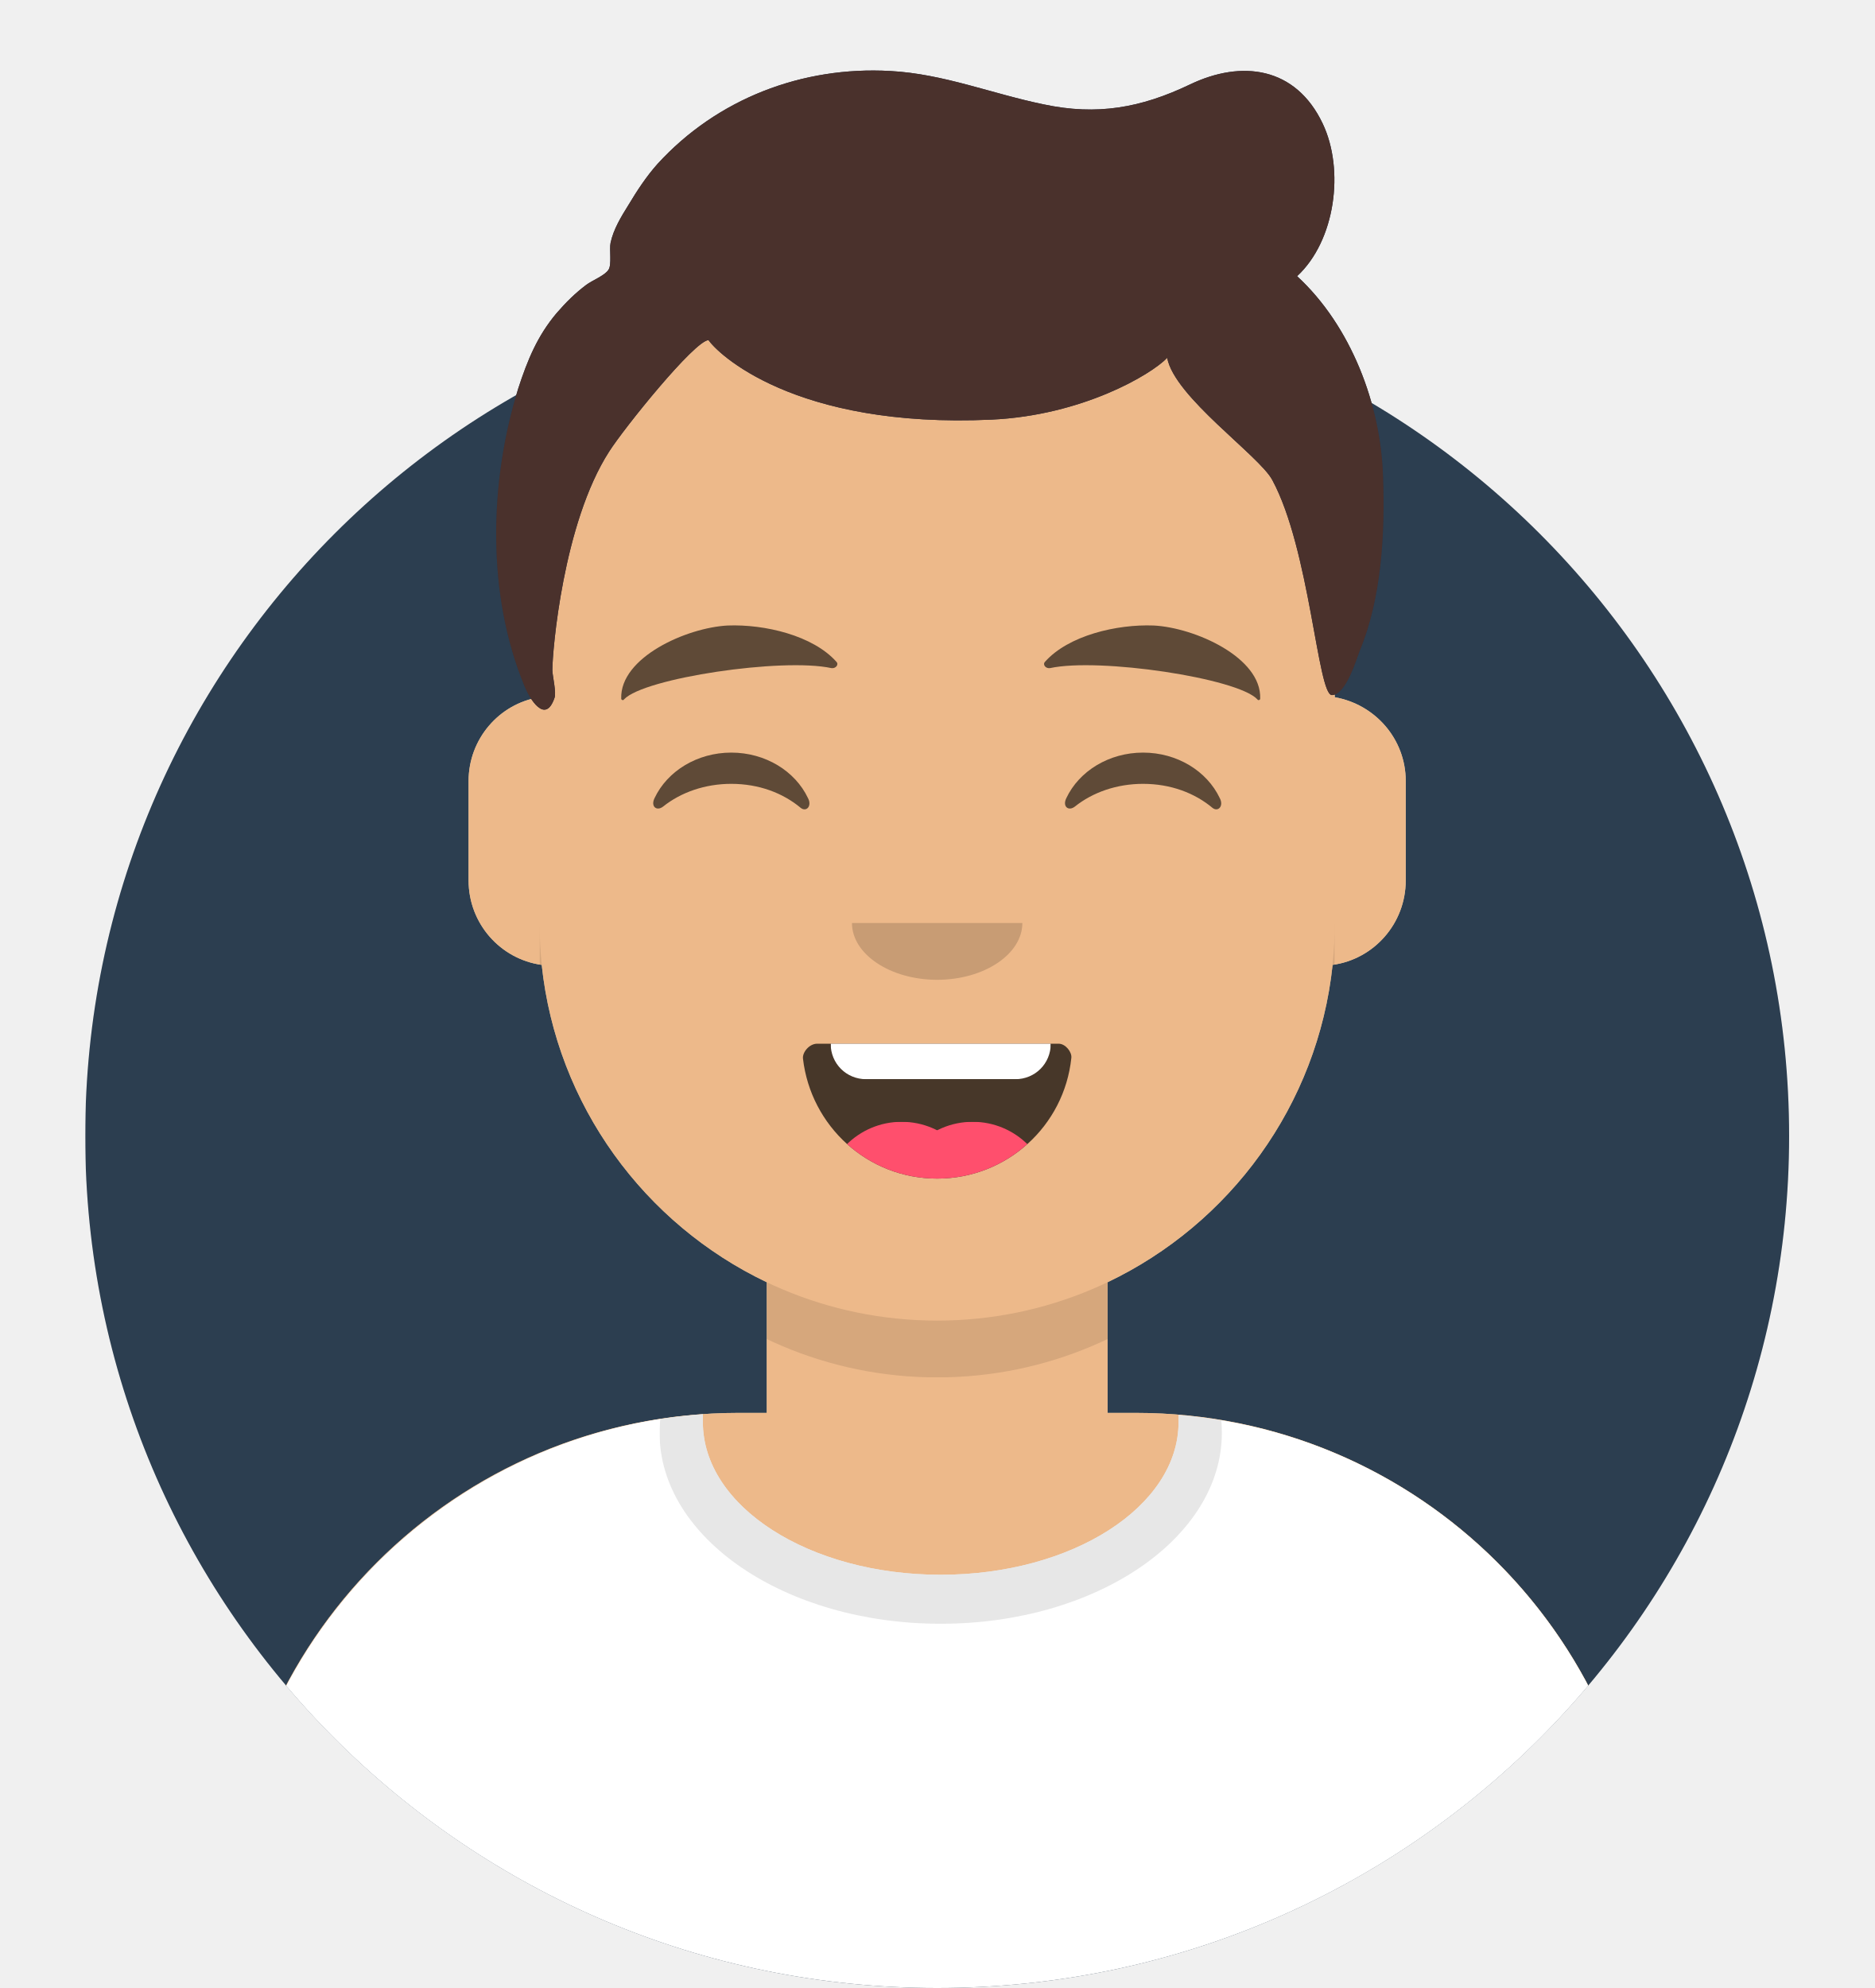
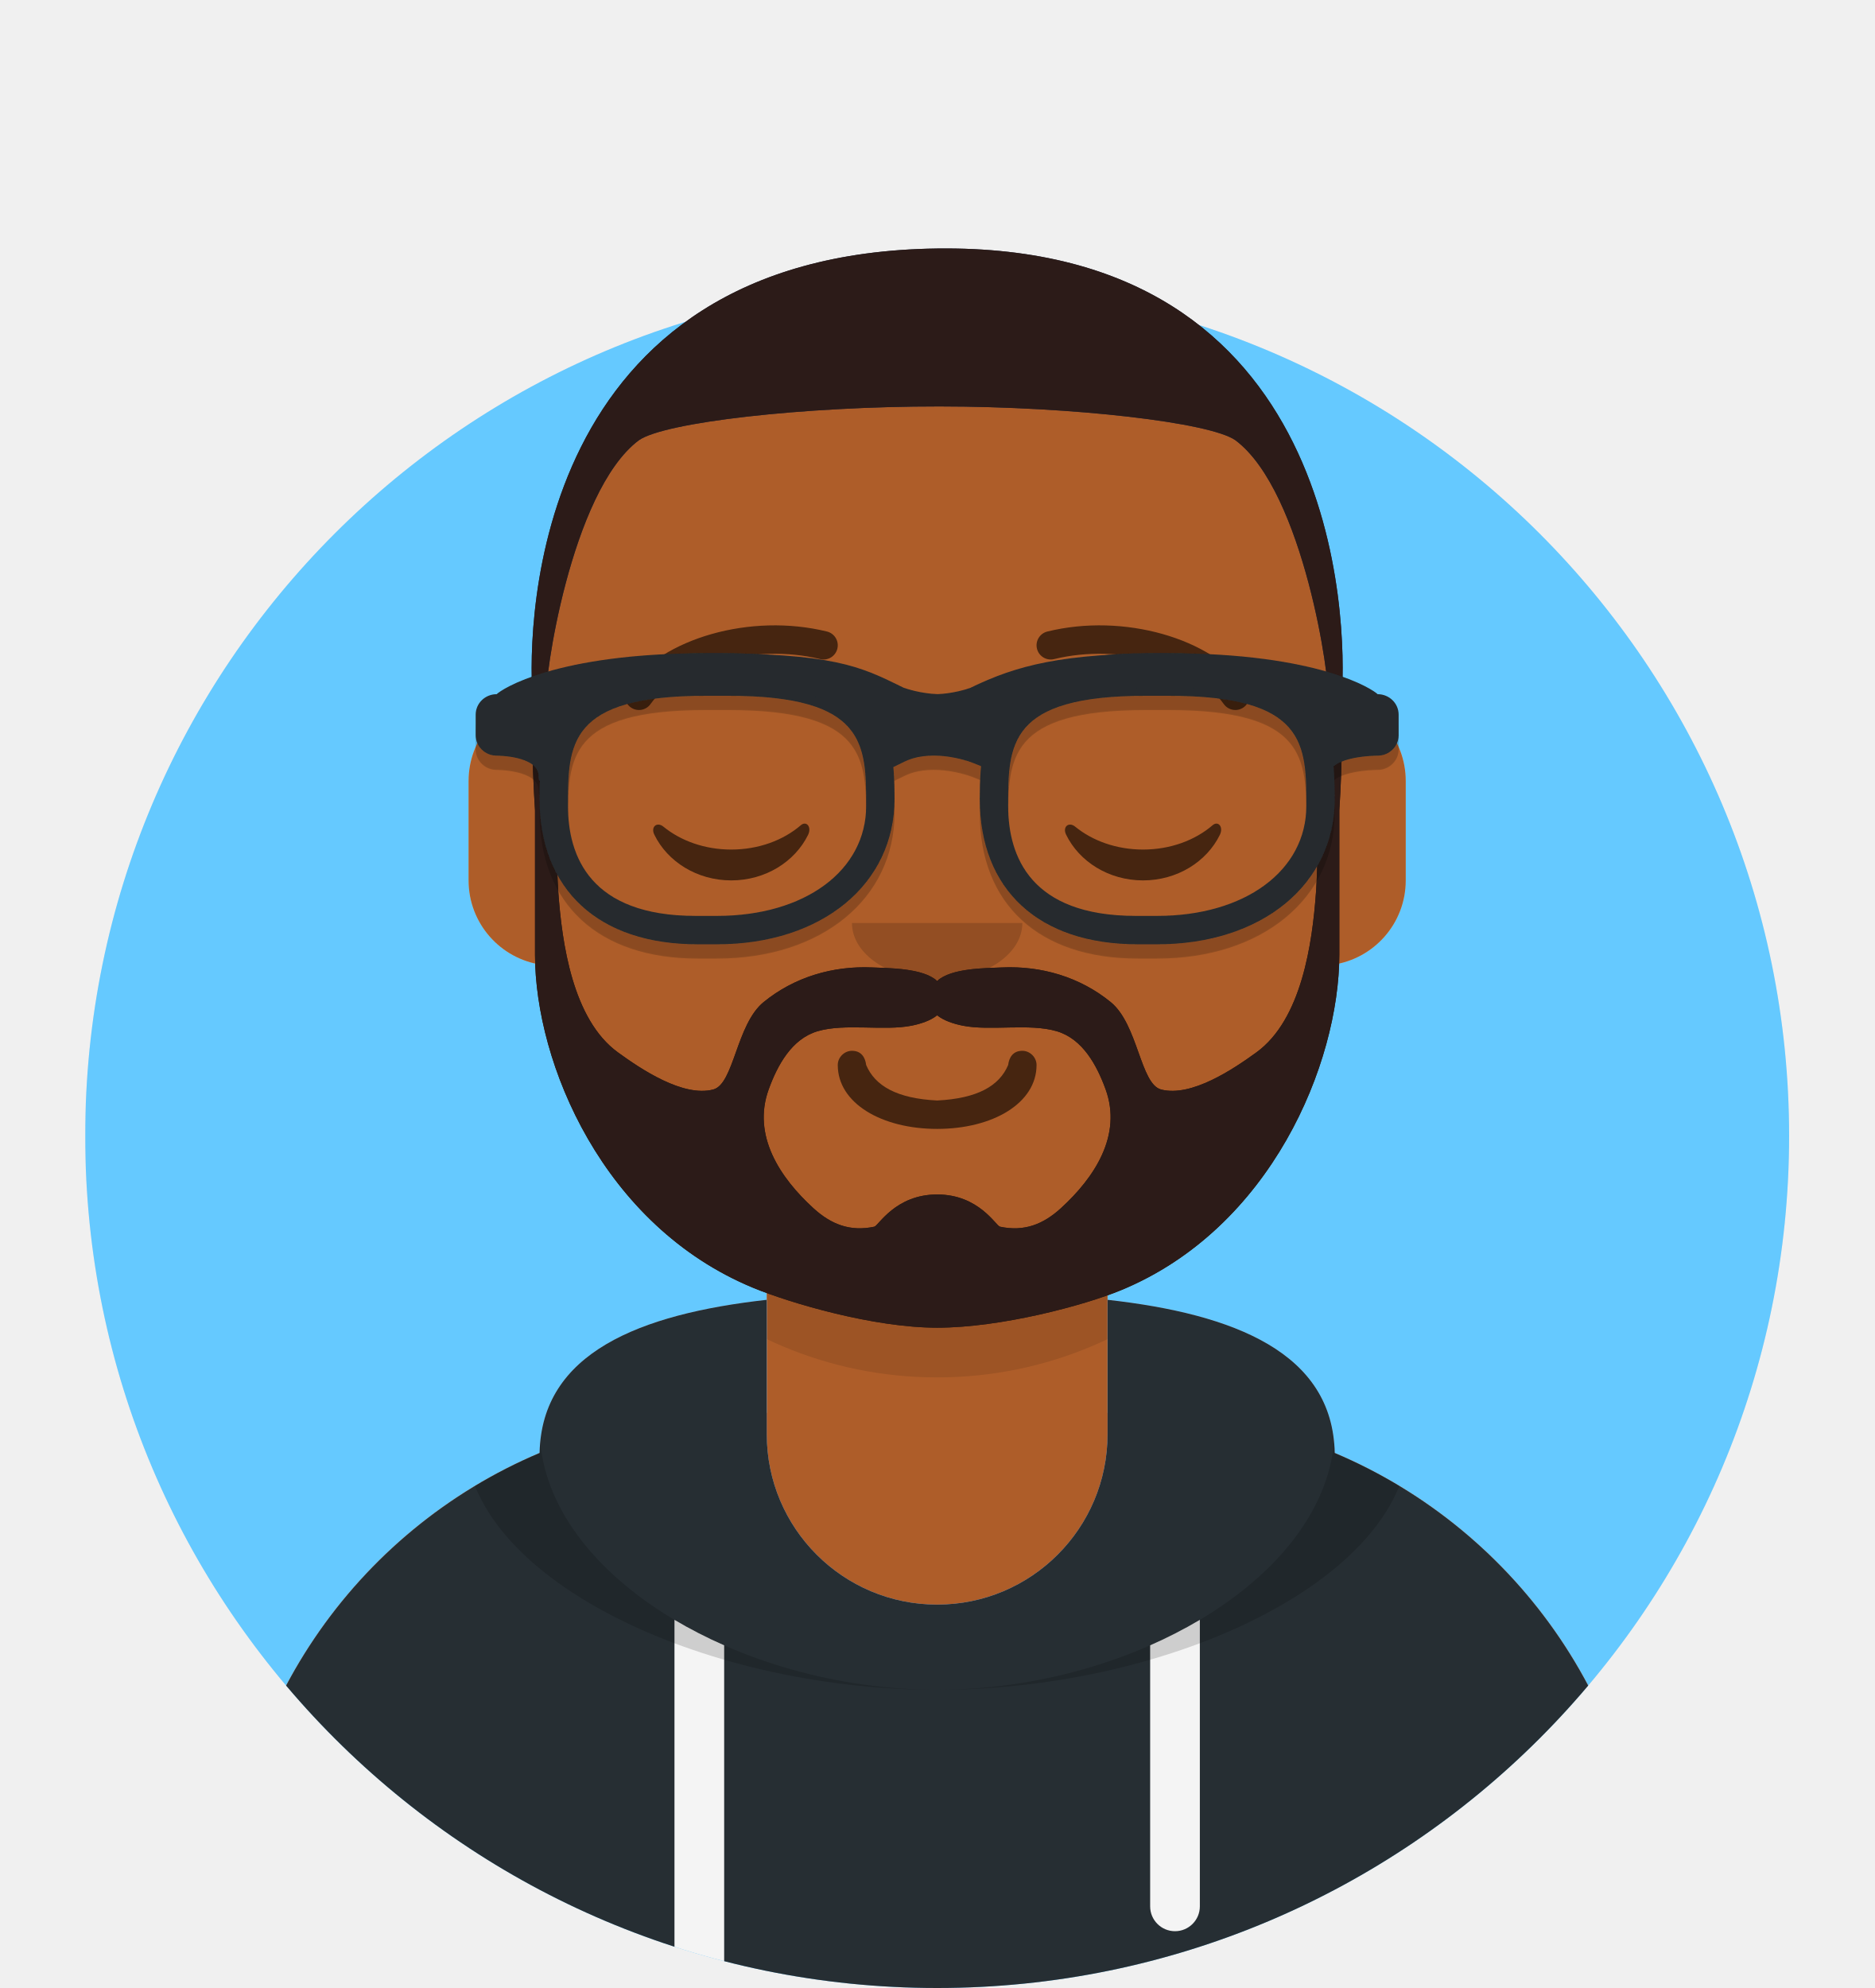
- <svg xmlns="http://www.w3.org/2000/svg" version="1.1" id="Layer_1" x="0px" y="0px" viewBox="0 0 264 280" style="enable-background:new 0 0 264 280;" xml:space="preserve">
-   <style type="text/css">
- 	.st0{fill-rule:evenodd;clip-rule:evenodd;fill:#E6E6E6;}
- 	.st1{filter:url(#Adobe_OpacityMaskFilter);}
- 	.st2{fill-rule:evenodd;clip-rule:evenodd;fill:#FFFFFF;}
- 	.st3{mask:url(#mask-2_1_);}
- 	.st4{fill-rule:evenodd;clip-rule:evenodd;fill:#2C3E50;}
- 	.st5{filter:url(#Adobe_OpacityMaskFilter_1_);}
- 	.st6{mask:url(#mask-4_1_);}
- 	.st7{fill-rule:evenodd;clip-rule:evenodd;fill:#D0C6AC;}
- 	.st8{filter:url(#Adobe_OpacityMaskFilter_2_);}
- 	.st9{mask:url(#mask-6_1_);}
- 	.st10{fill-rule:evenodd;clip-rule:evenodd;fill:#EDB98A;}
- 	.st11{filter:url(#Adobe_OpacityMaskFilter_3_);}
- 	.st12{mask:url(#mask-6_2_);fill-rule:evenodd;clip-rule:evenodd;fill-opacity:0.1;}
- 	.st13{filter:url(#Adobe_OpacityMaskFilter_4_);}
- 	.st14{mask:url(#react-mask-952_1_);}
- 	.st15{filter:url(#Adobe_OpacityMaskFilter_5_);}
- 	.st16{opacity:0.6;mask:url(#react-mask-952_2_);}
- 	.st17{fill-rule:evenodd;clip-rule:evenodd;fill-opacity:0.16;}
- 	.st18{fill-rule:evenodd;clip-rule:evenodd;fill-opacity:0.7;}
- 	.st19{filter:url(#Adobe_OpacityMaskFilter_6_);}
- 	.st20{mask:url(#react-mask-934_1_);fill-rule:evenodd;clip-rule:evenodd;fill:#FFFFFF;}
- 	.st21{filter:url(#Adobe_OpacityMaskFilter_7_);}
- 	.st22{mask:url(#react-mask-934_2_);}
- 	.st23{fill-rule:evenodd;clip-rule:evenodd;fill:#FF4F6D;}
- 	.st24{fill-rule:evenodd;clip-rule:evenodd;fill-opacity:0.6;}
- 	.st25{filter:url(#Adobe_OpacityMaskFilter_8_);}
- 	.st26{mask:url(#react-mask-925_1_);}
- 	.st27{fill-rule:evenodd;clip-rule:evenodd;fill:#28354B;}
- 	.st28{filter:url(#Adobe_OpacityMaskFilter_9_);}
- 	.st29{mask:url(#react-mask-924_1_);}
- 	.st30{fill-rule:evenodd;clip-rule:evenodd;fill:#4A312C;}
- </style>
-   <g>
-     <g transform="translate(-825, -1100)">
+ <svg xmlns="http://www.w3.org/2000/svg" xmlns:xlink="http://www.w3.org/1999/xlink" width="264px" height="280px" viewBox="0 0 264 280" version="1.1">
+   <defs>
+     <circle id="react-path-1" cx="120" cy="120" r="120" />
+     <path d="M12,160 C12,226.274 65.726,280 132,280 C198.274,280 252,226.274 252,160 L264,160 L264,-1.42108547e-14 L-3.19744231e-14,-1.42108547e-14 L-3.19744231e-14,160 L12,160 Z" id="react-path-2" />
+     <path d="M124,144.611 L124,163 L128,163 L128,163 C167.765,163 200,195.235 200,235 L200,244 L0,244 L0,235 C-4.86974701e-15,195.235 32.235,163 72,163 L72,163 L76,163 L76,144.611 C58.763,136.422 46.372,119.687 44.305,99.881 C38.48,99.058 34,94.052 34,88 L34,74 C34,68.054 38.325,63.118 44,62.166 L44,56 L44,56 C44,25.072 69.072,5.68137151e-15 100,0 L100,0 L100,0 C130.928,-5.68137151e-15 156,25.072 156,56 L156,62.166 C161.675,63.118 166,68.054 166,74 L166,88 C166,94.052 161.52,99.058 155.695,99.881 C153.628,119.687 141.237,136.422 124,144.611 Z" id="react-path-3" />
+   </defs>
+   <g id="Avataaar" stroke="none" stroke-width="1" fill="none" fill-rule="evenodd">
+     <g transform="translate(-825, -1100)" id="Avataaar/Circle">
      <g transform="translate(825, 1100)">
-         <g id="Circle" transform="translate(12, 40)">
-           <g id="Circle-Background">
-             <circle class="st0" cx="120" cy="120" r="120" />
-           </g>
-           <defs>
-             <filter id="Adobe_OpacityMaskFilter" filterUnits="userSpaceOnUse" x="0" y="0" width="240" height="240">
-               <feColorMatrix type="matrix" values="1 0 0 0 0  0 1 0 0 0  0 0 1 0 0  0 0 0 1 0" />
-             </filter>
-           </defs>
-           <mask maskUnits="userSpaceOnUse" x="0" y="0" width="240" height="240" id="mask-2_1_">
-             <g class="st1">
-               <circle id="path-1_1_" class="st2" cx="120" cy="120" r="120" />
-             </g>
+         <g id="Circle" stroke-width="1" fill-rule="evenodd" transform="translate(12, 40)">
+           <mask id="react-mask-4" fill="white">
+             <use xlink:href="#react-path-1" />
          </mask>
-           <g class="st3">
-             <rect class="st4" width="240" height="240" />
+           <use id="Circle-Background" fill="#E6E6E6" xlink:href="#react-path-1" />
+           <g id="Color/Palette/Blue-01" mask="url(#react-mask-4)" fill="#65C9FF">
+             <rect id="🖍Color" x="0" y="0" width="240" height="240" />
          </g>
        </g>
-         <g id="Mask">
- 			</g>
-         <defs>
-           <filter id="Adobe_OpacityMaskFilter_1_" filterUnits="userSpaceOnUse" x="-1" y="0" width="265" height="280">
-             <feColorMatrix type="matrix" values="1 0 0 0 0  0 1 0 0 0  0 0 1 0 0  0 0 0 1 0" />
-           </filter>
-         </defs>
-         <mask maskUnits="userSpaceOnUse" x="-1" y="0" width="265" height="280" id="mask-4_1_">
-           <g class="st5">
-             <path id="path-3_1_" class="st2" d="M12,160c0,66.3,53.7,120,120,120s120-53.7,120-120h12V0H0v160H12z" />
-           </g>
+         <mask id="react-mask-5" fill="white">
+           <use xlink:href="#react-path-2" />
        </mask>
-         <g id="Avataaar" class="st6">
+         <g id="Mask" />
+         <g id="Avataaar" stroke-width="1" fill-rule="evenodd" mask="url(#react-mask-5)">
          <g id="Body" transform="translate(32, 36)">
-             <g>
-               <path class="st7" d="M124,144.6V163h4l0,0c39.8,0,72,32.2,72,72v9H0v-9c0-39.8,32.2-72,72-72l0,0h4v-18.4        c-17.2-8.2-29.6-24.9-31.7-44.7C38.5,99.1,34,94.1,34,88V74c0-5.9,4.3-10.9,10-11.8V56l0,0c0-30.9,25.1-56,56-56l0,0l0,0        c30.9,0,56,25.1,56,56v6.2c5.7,1,10,5.9,10,11.8v14c0,6.1-4.5,11.1-10.3,11.9C153.6,119.7,141.2,136.4,124,144.6z" />
-             </g>
-             <defs>
-               <filter id="Adobe_OpacityMaskFilter_2_" filterUnits="userSpaceOnUse" x="-32" y="0" width="264" height="244">
-                 <feColorMatrix type="matrix" values="1 0 0 0 0  0 1 0 0 0  0 0 1 0 0  0 0 0 1 0" />
-               </filter>
-             </defs>
-             <mask maskUnits="userSpaceOnUse" x="-32" y="0" width="264" height="244" id="mask-6_1_">
-               <g class="st8">
-                 <path id="path-5_1_" class="st2" d="M124,144.6V163h4l0,0c39.8,0,72,32.2,72,72v9H0v-9c0-39.8,32.2-72,72-72l0,0h4v-18.4         c-17.2-8.2-29.6-24.9-31.7-44.7C38.5,99.1,34,94.1,34,88V74c0-5.9,4.3-10.9,10-11.8V56l0,0c0-30.9,25.1-56,56-56l0,0l0,0         c30.9,0,56,25.1,56,56v6.2c5.7,1,10,5.9,10,11.8v14c0,6.1-4.5,11.1-10.3,11.9C153.6,119.7,141.2,136.4,124,144.6z" />
-               </g>
+             <mask id="react-mask-6" fill="white">
+               <use xlink:href="#react-path-3" />
            </mask>
-             <g class="st9">
-               <g id="Color" transform="translate(-32, 0)">
-                 <rect class="st10" width="264" height="244" />
+             <use fill="#D0C6AC" xlink:href="#react-path-3" />
+             <g id="Skin/👶🏽-03-Brown" mask="url(#react-mask-6)" fill="#AE5D29">
+               <g transform="translate(0, 0)" id="Color">
+                 <rect x="0" y="0" width="264" height="280" />
              </g>
            </g>
+             <path d="M156,79 L156,102 C156,132.928 130.928,158 100,158 C69.072,158 44,132.928 44,102 L44,79 L44,94 C44,124.928 69.072,150 100,150 C130.928,150 156,124.928 156,94 L156,79 Z" id="Neck-Shadow" fill-opacity="0.1" fill="#000000" mask="url(#react-mask-6)" />
+           </g>
+           <g id="Clothing/Hoodie" transform="translate(0, 170)">
            <defs>
-               <filter id="Adobe_OpacityMaskFilter_3_" filterUnits="userSpaceOnUse" x="44" y="79" width="112" height="79">
-                 <feColorMatrix type="matrix" values="1 0 0 0 0  0 1 0 0 0  0 0 1 0 0  0 0 0 1 0" />
-               </filter>
+               <path d="M108,13.071 C90.081,15.076 76.28,20.552 76.004,34.645 C50.146,45.568 32,71.165 32,100.999 L32,100.999 L32,110 L232,110 L232,100.999 C232,71.165 213.854,45.568 187.996,34.645 C187.72,20.552 173.919,15.076 156,13.071 L156,32 L156,32 C156,45.255 145.255,56 132,56 L132,56 C118.745,56 108,45.255 108,32 L108,13.071 Z" id="react-path-239" />
            </defs>
-             <mask maskUnits="userSpaceOnUse" x="44" y="79" width="112" height="79" id="mask-6_2_">
-               <g class="st11">
-                 <path id="path-5_2_" class="st2" d="M124,144.6V163h4l0,0c39.8,0,72,32.2,72,72v9H0v-9c0-39.8,32.2-72,72-72l0,0h4v-18.4         c-17.2-8.2-29.6-24.9-31.7-44.7C38.5,99.1,34,94.1,34,88V74c0-5.9,4.3-10.9,10-11.8V56l0,0c0-30.9,25.1-56,56-56l0,0l0,0         c30.9,0,56,25.1,56,56v6.2c5.7,1,10,5.9,10,11.8v14c0,6.1-4.5,11.1-10.3,11.9C153.6,119.7,141.2,136.4,124,144.6z" />
-               </g>
+             <mask id="react-mask-240" fill="white">
+               <use xlink:href="#react-path-239" />
            </mask>
-             <path id="Neck-Shadow" class="st12" d="M156,79v23c0,30.9-25.1,56-56,56s-56-25.1-56-56V79v15c0,30.9,25.1,56,56,56       s56-25.1,56-56V79z" />
+             <use id="Hoodie" fill="#B7C1DB" fill-rule="evenodd" xlink:href="#react-path-239" />
+             <g id="Color/Palette/Gray-01" mask="url(#react-mask-240)" fill-rule="evenodd" fill="#262E33">
+               <rect id="🖍Color" x="0" y="0" width="264" height="110" />
+             </g>
+             <path d="M102,61.739 L102,110 L95,110 L95,58.15 C97.204,59.46 99.547,60.661 102,61.739 Z M169,58.15 L169,98.5 C169,100.433 167.433,102 165.5,102 C163.567,102 162,100.433 162,98.5 L162,61.739 C164.453,60.661 166.796,59.46 169,58.15 Z" id="Straps" fill="#F4F4F4" fill-rule="evenodd" mask="url(#react-mask-240)" />
+             <path d="M90.96,12.724 C75.909,15.571 65.5,21.243 65.5,32.308 C65.5,52.02 98.538,68 132,68 C165.462,68 198.5,52.02 198.5,32.308 C198.5,21.243 188.091,15.571 173.04,12.724 C182.125,16.074 188,21.706 188,31.077 C188,51.469 160.179,68 132,68 C103.821,68 76,51.469 76,31.077 C76,21.706 81.875,16.074 90.96,12.724 Z" id="Shadow" fill-opacity="0.16" fill="#000000" fill-rule="evenodd" mask="url(#react-mask-240)" />
          </g>
-           <g transform="translate(0, 170)">
-             <g id="Clothes">
-               <path class="st0" d="M166,29.3c37,3,66,34,66,71.8v8.9H32v-8.9C32,63,61.6,31.8,99,29.2c0,0.4,0,0.7,0,1.1        c0,11.9,15,21.5,33.5,21.5S166,42.2,166,30.3C166,30,166,29.6,166,29.3z" />
+           <g id="Face" transform="translate(76, 82)" fill="#000000">
+             <g id="Mouth/Twinkle" transform="translate(2, 52)" fill-opacity="0.6" fill-rule="nonzero" fill="#000000">
+               <path d="M40,16 C40,21.372 46.158,25 54,25 C61.842,25 68,21.372 68,16 C68,14.895 67.05,14 66,14 C64.707,14 64.13,14.905 64,16 C62.758,18.938 59.683,20.716 54,21 C48.317,20.716 45.242,18.938 44,16 C43.87,14.905 43.293,14 42,14 C40.95,14 40,14.895 40,16 Z" id="Mouth" />
            </g>
-             <defs>
-               <filter id="Adobe_OpacityMaskFilter_4_" filterUnits="userSpaceOnUse" x="0" y="0" width="264" height="110">
-                 <feColorMatrix type="matrix" values="1 0 0 0 0  0 1 0 0 0  0 0 1 0 0  0 0 0 1 0" />
-               </filter>
-             </defs>
-             <mask maskUnits="userSpaceOnUse" x="0" y="0" width="264" height="110" id="react-mask-952_1_">
-               <g class="st13">
-                 <path id="react-path-951_1_" class="st2" d="M166,29.3c37,3,66,34,66,71.8v8.9H32v-8.9C32,63,61.6,31.8,99,29.2         c0,0.4,0,0.7,0,1.1c0,11.9,15,21.5,33.5,21.5S166,42.2,166,30.3C166,30,166,29.6,166,29.3z" />
-               </g>
-             </mask>
-             <g class="st14">
-               <rect class="st2" width="264" height="110" />
+             <g id="Nose/Default" transform="translate(28, 40)" fill-opacity="0.16">
+               <path d="M16,8 C16,12.418 21.373,16 28,16 L28,16 C34.627,16 40,12.418 40,8" id="Nose" />
            </g>
-             <defs>
-               <filter id="Adobe_OpacityMaskFilter_5_" filterUnits="userSpaceOnUse" x="92.9" y="4.9" width="79.3" height="53.8">
-                 <feColorMatrix type="matrix" values="1 0 0 0 0  0 1 0 0 0  0 0 1 0 0  0 0 0 1 0" />
-               </filter>
-             </defs>
-             <mask maskUnits="userSpaceOnUse" x="92.9" y="4.9" width="79.3" height="53.8" id="react-mask-952_2_">
-               <g class="st15">
-                 <path id="react-path-951_2_" class="st2" d="M166,29.3c37,3,66,34,66,71.8v8.9H32v-8.9C32,63,61.6,31.8,99,29.2         c0,0.4,0,0.7,0,1.1c0,11.9,15,21.5,33.5,21.5S166,42.2,166,30.3C166,30,166,29.6,166,29.3z" />
-               </g>
-             </mask>
-             <g id="Shadowy" class="st16">
-               <g transform="translate(92, 4)">
-                 <ellipse class="st17" cx="40.5" cy="27.8" rx="39.6" ry="26.9" />
+             <g id="Eyes/Closed-😌" transform="translate(0, 8)" fill-opacity="0.6">
+               <path d="M16.16,32.447 C18.007,28.649 22.164,26 26.998,26 C31.814,26 35.959,28.63 37.815,32.407 C38.367,33.529 37.582,34.447 36.791,33.767 C34.34,31.66 30.859,30.344 26.998,30.344 C23.257,30.344 19.874,31.579 17.438,33.572 C16.547,34.3 15.62,33.558 16.16,32.447 Z" id="Closed-Eye" transform="translate(27, 30) scale(1, -1) translate(-27, -30) " />
+               <path d="M74.16,32.447 C76.007,28.649 80.164,26 84.998,26 C89.814,26 93.959,28.63 95.815,32.407 C96.367,33.529 95.582,34.447 94.791,33.767 C92.34,31.66 88.859,30.344 84.998,30.344 C81.257,30.344 77.874,31.579 75.438,33.572 C74.547,34.3 73.62,33.558 74.16,32.447 Z" id="Closed-Eye" transform="translate(85, 30) scale(1, -1) translate(-85, -30) " />
+             </g>
+             <g id="Eyebrow/Outline/Default" fill-opacity="0.6">
+               <g id="I-Browse" transform="translate(12, 6)">
+                 <path d="M3.63,11.159 C7.545,5.65 18.278,2.561 27.523,4.831 C28.596,5.095 29.679,4.439 29.942,3.366 C30.206,2.293 29.55,1.21 28.477,0.947 C17.74,-1.69 5.312,1.887 0.37,8.841 C-0.27,9.742 -0.059,10.99 0.841,11.63 C1.742,12.27 2.99,12.059 3.63,11.159 Z" id="Eyebrow" fill-rule="nonzero" />
+                 <path d="M61.63,11.159 C65.545,5.65 76.278,2.561 85.523,4.831 C86.596,5.095 87.679,4.439 87.942,3.366 C88.206,2.293 87.55,1.21 86.477,0.947 C75.74,-1.69 63.312,1.887 58.37,8.841 C57.73,9.742 57.941,10.99 58.841,11.63 C59.742,12.27 60.99,12.059 61.63,11.159 Z" id="Eyebrow" fill-rule="nonzero" transform="translate(73.00015, 6.039198) scale(-1, 1) translate(-73.00015, -6.039198) " />
              </g>
            </g>
          </g>
-           <g id="Face" transform="translate(76, 82)">
-             <g transform="translate(2, 52)">
-               <g id="Mouth">
-                 <path class="st18" d="M35.1,15.1C36.2,24.6,44.2,32,54,32c9.8,0,17.9-7.4,18.9-17c0.1-0.8-0.8-2-1.8-2c-14.9,0-26.3,0-34,0         C36,13,35,14.2,35.1,15.1z" />
-               </g>
-               <defs>
-                 <filter id="Adobe_OpacityMaskFilter_6_" filterUnits="userSpaceOnUse" x="39" y="2" width="31" height="16">
-                   <feColorMatrix type="matrix" values="1 0 0 0 0  0 1 0 0 0  0 0 1 0 0  0 0 0 1 0" />
-                 </filter>
-               </defs>
-               <mask maskUnits="userSpaceOnUse" x="39" y="2" width="31" height="16" id="react-mask-934_1_">
-                 <g class="st19">
-                   <path id="react-path-933_1_" class="st2" d="M35.1,15.1C36.2,24.6,44.2,32,54,32c9.8,0,17.9-7.4,18.9-17          c0.1-0.8-0.8-2-1.8-2c-14.9,0-26.3,0-34,0C36,13,35,14.2,35.1,15.1z" />
-                 </g>
-               </mask>
-               <path id="Teeth" class="st20" d="M44,2h21c2.8,0,5,2.2,5,5v6c0,2.8-2.2,5-5,5H44c-2.8,0-5-2.2-5-5V7C39,4.2,41.2,2,44,2z" />
-               <defs>
-                 <filter id="Adobe_OpacityMaskFilter_7_" filterUnits="userSpaceOnUse" x="38" y="24" width="32" height="22">
-                   <feColorMatrix type="matrix" values="1 0 0 0 0  0 1 0 0 0  0 0 1 0 0  0 0 0 1 0" />
-                 </filter>
-               </defs>
-               <mask maskUnits="userSpaceOnUse" x="38" y="24" width="32" height="22" id="react-mask-934_2_">
-                 <g class="st21">
-                   <path id="react-path-933_2_" class="st2" d="M35.1,15.1C36.2,24.6,44.2,32,54,32c9.8,0,17.9-7.4,18.9-17          c0.1-0.8-0.8-2-1.8-2c-14.9,0-26.3,0-34,0C36,13,35,14.2,35.1,15.1z" />
-                 </g>
-               </mask>
-               <g id="Tongue" class="st22">
-                 <g transform="translate(38, 24)">
-                   <circle class="st23" cx="11" cy="11" r="11" />
-                   <circle class="st23" cx="21" cy="11" r="11" />
-                 </g>
-               </g>
-             </g>
-             <g transform="translate(28, 40)">
-               <path id="Nose" class="st17" d="M16,8c0,4.4,5.4,8,12,8l0,0c6.6,0,12-3.6,12-8" />
-             </g>
-             <g transform="translate(0, 8)">
-               <path id="Squint" class="st24" d="M16.2,22.4C18,18.6,22.2,16,27,16c4.8,0,9,2.6,10.8,6.4c0.6,1.1-0.2,2-1,1.4        c-2.5-2.1-5.9-3.4-9.8-3.4c-3.7,0-7.1,1.2-9.6,3.2C16.5,24.3,15.6,23.6,16.2,22.4z" />
-               <path class="st24" d="M74.2,22.4C76,18.6,80.2,16,85,16c4.8,0,9,2.6,10.8,6.4c0.6,1.1-0.2,2-1,1.4c-2.5-2.1-5.9-3.4-9.8-3.4        c-3.7,0-7.1,1.2-9.6,3.2C74.5,24.3,73.6,23.6,74.2,22.4z" />
-             </g>
-             <g>
-               <path id="Eyebrow" class="st24" d="M26.5,6.1c-5.8,0.3-15.2,4.5-15,10.3c0,0.2,0.3,0.3,0.4,0.1c2.8-3,22.3-5.9,29.2-4.4        c0.6,0.1,1.1-0.5,0.7-0.9C38.5,7.5,31.7,5.9,26.5,6.1" />
-               <path class="st24" d="M86.5,6.1c5.8,0.3,15.2,4.5,15,10.3c0,0.2-0.3,0.3-0.4,0.1c-2.8-3-22.3-5.9-29.2-4.4        c-0.6,0.1-1.1-0.5-0.7-0.9C74.5,7.5,81.3,5.9,86.5,6.1" />
-             </g>
-           </g>
-           <g id="Top">
+           <g id="Top" stroke-width="1" fill-rule="evenodd">
            <defs>
-               <filter id="Adobe_OpacityMaskFilter_8_" filterUnits="userSpaceOnUse" x="-1" y="0" width="264" height="280">
-                 <feColorMatrix type="matrix" values="1 0 0 0 0  0 1 0 0 0  0 0 1 0 0  0 0 0 1 0" />
+               <rect id="react-path-162" x="0" y="0" width="264" height="280" />
+               <path d="M1,64 C1.347,65.488 2.673,65.223 3,64 C2.537,62.446 6.296,35.248 16,28 C19.618,25.483 39.008,23.232 58.313,23.246 C77.409,23.259 96.421,25.511 100,28 C109.704,35.248 113.463,62.446 113,64 C113.327,65.223 114.653,65.488 115,64 C115.719,53.702 115,0.274 58,1 C1,1.726 0.281,53.702 1,64 Z" id="react-path-163" />
+               <filter x="-0.8%" y="-2.0%" width="101.5%" height="108.0%" filterUnits="objectBoundingBox" id="react-filter-159">
+                 <feOffset dx="0" dy="2" in="SourceAlpha" result="shadowOffsetOuter1" />
+                 <feColorMatrix values="0 0 0 0 0   0 0 0 0 0   0 0 0 0 0  0 0 0 0.16 0" type="matrix" in="shadowOffsetOuter1" result="shadowMatrixOuter1" />
+                 <feMerge>
+                   <feMergeNode in="shadowMatrixOuter1" />
+                   <feMergeNode in="SourceGraphic" />
+                 </feMerge>
              </filter>
            </defs>
-             <mask maskUnits="userSpaceOnUse" x="-1" y="0" width="264" height="280" id="react-mask-925_1_">
-               <g class="st25">
-                 <rect id="react-path-927_1_" class="st2" width="264" height="280" />
-               </g>
+             <mask id="react-mask-160" fill="white">
+               <use xlink:href="#react-path-162" />
            </mask>
-             <g class="st26">
+             <g id="Mask" />
+             <g id="Top/Short-Hair/The-Caesar" mask="url(#react-mask-160)">
              <g transform="translate(-1, 0)">
-                 <g id="Short-Hair">
-                   <path class="st27" d="M183.7,38.9c5.4-5,6.7-15,3.6-21.5c-3.8-8-11.4-9-18.7-5.5c-6.9,3.3-13.1,4.4-20.6,2.8          c-7.3-1.5-14.1-4.3-21.6-4.7C114,9.3,102,13.9,93.6,23.1c-1.6,1.8-2.9,3.8-4.1,5.8c-1,1.6-2.1,3.4-2.5,5.3          c-0.2,0.9,0.2,3.1-0.3,3.8c-0.5,0.8-2.3,1.5-3.1,2.1c-1.6,1.2-2.9,2.5-4.2,4c-2.7,3.2-4.1,6.6-5.4,10.6          c-4.1,13.2-4.5,29,0.9,42c0.7,1.7,2.9,5.4,4.2,1.6c0.3-0.7-0.3-3.2-0.3-3.9c0-2.7,1.5-20.7,8-30.8c2.1-3.3,12-15.6,14-15.7          c1.1,1.7,11.9,12.5,39.9,11.2c12.7-0.6,22.4-6.3,24.7-8.7c1,5.5,13,13.8,14.8,17.2c5.3,9.8,6.4,30.3,8.4,30.3          s3.5-5.2,3.9-6.2c3.1-7.4,3.6-16.6,3.3-24.6C195.5,57,191.3,45.9,183.7,38.9z" />
+                 <g id="Facial-Hair/Beard-Light" transform="translate(49, 72)">
+                   <defs>
+                     <path d="M101.428,98.169 C98.915,100.463 96.237,101.494 92.853,100.773 C92.271,100.649 89.896,96.235 84,96.235 C78.103,96.235 75.729,100.649 75.147,100.773 C71.762,101.494 69.085,100.463 66.571,98.169 C61.846,93.856 57.917,87.908 60.278,81.419 C61.508,78.037 63.51,74.324 67.151,73.246 C71.038,72.096 76.497,73.244 80.415,72.458 C81.684,72.204 83.071,71.751 84,71 C84.929,71.751 86.316,72.204 87.585,72.458 C91.503,73.244 96.961,72.096 100.849,73.246 C104.49,74.324 106.491,78.037 107.722,81.419 C110.083,87.908 106.154,93.856 101.428,98.169 M140.081,26 C136.671,34.4 137.988,44.858 137.357,53.676 C136.844,60.843 135.337,71.586 128.973,76.215 C125.718,78.582 119.794,82.56 115.542,81.45 C112.615,80.686 112.302,72.29 108.455,69.147 C104.092,65.582 98.643,64.016 93.149,64.258 C90.779,64.362 85.984,64.337 84,66.16 C82.016,64.337 77.222,64.362 74.851,64.258 C69.357,64.016 63.908,65.582 59.545,69.147 C55.698,72.29 55.386,80.686 52.458,81.45 C48.206,82.56 42.282,78.582 39.027,76.215 C32.662,71.586 31.156,60.843 30.643,53.676 C30.012,44.858 31.329,34.4 27.919,26 C26.26,26 27.354,42.129 27.354,42.129 L27.354,62.485 C27.386,77.773 36.935,100.655 58.108,109.393 C63.286,111.53 75.015,115 84,115 C92.985,115 104.714,111.86 109.892,109.723 C131.065,100.986 140.614,77.773 140.646,62.485 L140.646,42.129 C140.646,42.129 141.74,26 140.081,26" id="react-path-208" />
+                   </defs>
+                   <mask id="react-mask-207" fill="white">
+                     <use xlink:href="#react-path-208" />
+                   </mask>
+                   <use id="Lite-Beard" fill="#331B0C" fill-rule="evenodd" xlink:href="#react-path-208" />
+                   <g id="Color/Hair/Brown" mask="url(#react-mask-207)" fill="#2C1B18">
+                     <g transform="translate(-32, 0)" id="Color">
+                       <rect x="0" y="0" width="264" height="244" />
+                     </g>
+                   </g>
                </g>
-                 <defs>
-                   <filter id="Adobe_OpacityMaskFilter_9_" filterUnits="userSpaceOnUse" x="0" y="0" width="264" height="280">
-                     <feColorMatrix type="matrix" values="1 0 0 0 0  0 1 0 0 0  0 0 1 0 0  0 0 0 1 0" />
-                   </filter>
-                 </defs>
-                 <mask maskUnits="userSpaceOnUse" x="0" y="0" width="264" height="280" id="react-mask-924_1_">
-                   <g class="st28">
-                     <path id="react-path-926_1_" class="st2" d="M183.7,38.9c5.4-5,6.7-15,3.6-21.5c-3.8-8-11.4-9-18.7-5.5           c-6.9,3.3-13.1,4.4-20.6,2.8c-7.3-1.5-14.1-4.3-21.6-4.7C114,9.3,102,13.9,93.6,23.1c-1.6,1.8-2.9,3.8-4.1,5.8           c-1,1.6-2.1,3.4-2.5,5.3c-0.2,0.9,0.2,3.1-0.3,3.8c-0.5,0.8-2.3,1.5-3.1,2.1c-1.6,1.2-2.9,2.5-4.2,4           c-2.7,3.2-4.1,6.6-5.4,10.6c-4.1,13.2-4.5,29,0.9,42c0.7,1.7,2.9,5.4,4.2,1.6c0.3-0.7-0.3-3.2-0.3-3.9           c0-2.7,1.5-20.7,8-30.8c2.1-3.3,12-15.6,14-15.7c1.1,1.7,11.9,12.5,39.9,11.2c12.7-0.6,22.4-6.3,24.7-8.7           c1,5.5,13,13.8,14.8,17.2c5.3,9.8,6.4,30.3,8.4,30.3s3.5-5.2,3.9-6.2c3.1-7.4,3.6-16.6,3.3-24.6           C195.5,57,191.3,45.9,183.7,38.9z" />
+                 <g id="Hair" stroke-width="1" fill-rule="evenodd" transform="translate(75, 34)">
+                   <mask id="react-mask-161" fill="white">
+                     <use xlink:href="#react-path-163" />
+                   </mask>
+                   <use id="Caesar" fill="#28354B" xlink:href="#react-path-163" />
+                   <g id="Skin/👶🏽-03-Brown" mask="url(#react-mask-161)" fill="#2C1B18">
+                     <g transform="translate(0, 0) " id="Color">
+                       <rect x="0" y="0" width="264" height="280" />
+                     </g>
                  </g>
-                 </mask>
-                 <g class="st29">
-                   <g transform="translate(0, 0) ">
-                     <rect class="st30" width="264" height="280" />
+                 </g>
+                 <g id="Top/_Resources/Prescription-02" fill="none" transform="translate(62, 85)" stroke-width="1">
+                   <defs>
+                     <filter x="-0.8%" y="-2.4%" width="101.5%" height="109.8%" filterUnits="objectBoundingBox" id="react-filter-197">
+                       <feOffset dx="0" dy="2" in="SourceAlpha" result="shadowOffsetOuter1" />
+                       <feColorMatrix values="0 0 0 0 0   0 0 0 0 0   0 0 0 0 0  0 0 0 0.2 0" type="matrix" in="shadowOffsetOuter1" result="shadowMatrixOuter1" />
+                       <feMerge>
+                         <feMergeNode in="shadowMatrixOuter1" />
+                         <feMergeNode in="SourceGraphic" />
+                       </feMerge>
+                     </filter>
+                   </defs>
+                   <g id="Wayfarers" filter="url(#react-filter-197)" transform="translate(6, 7)" fill="#252C2F">
+                     <path d="M34,41 L31.242,41 C17.315,41 9,33.336 9,20.5 C9,10.127 10.817,0 32.53,0 L35.47,0 C57.183,0 59,10.127 59,20.5 C59,32.569 48.721,41 34,41 Z M32.385,6 C13,6 13,12.841 13,21.502 C13,28.572 16.116,37 30.971,37 L34,37 C46.365,37 55,30.627 55,21.502 C55,12.841 55,6 35.615,6 L32.385,6 Z" id="Left" fill-rule="nonzero" />
+                     <path d="M96,41 L93.242,41 C79.315,41 71,33.336 71,20.5 C71,10.127 72.817,0 94.53,0 L97.47,0 C119.183,0 121,10.127 121,20.5 C121,32.569 110.721,41 96,41 Z M94.385,6 C75,6 75,12.841 75,21.502 C75,28.572 78.119,37 92.971,37 L96,37 C108.365,37 117,30.627 117,21.502 C117,12.841 117,6 97.615,6 L94.385,6 Z" id="Right" fill-rule="nonzero" />
+                     <path d="M2.955,5.772 C3.646,5.096 11.21,0 32.5,0 C50.351,0 54.13,1.853 59.85,4.652 L60.269,4.859 C60.667,4.999 62.7,5.69 65.079,5.766 C67.246,5.673 69.1,5.085 69.642,4.897 C76.17,1.722 82.561,0 97.5,0 C118.79,0 126.354,5.096 127.045,5.772 C128.679,5.772 130,7.062 130,8.657 L130,11.543 C130,13.139 128.679,14.429 127.045,14.429 C127.045,14.429 120.144,14.429 120.144,17.315 C120.144,20.2 118.182,13.139 118.182,11.543 L118.182,8.732 C114.579,7.353 108.128,4.786 97.5,4.786 C85.658,4.786 79.761,6.886 74.702,8.971 L74.759,9.108 L74.756,11.094 L72.539,16.444 L69.8,15.361 C69.556,15.264 69.028,15.09 68.296,14.91 C66.256,14.407 64.159,14.254 62.304,14.634 C61.624,14.774 60.992,14.984 60.413,15.267 L57.77,16.558 L55.127,11.396 L55.244,9.102 L55.325,8.907 C50.962,6.874 46.939,4.786 32.5,4.786 C21.872,4.786 15.422,7.352 11.818,8.731 L11.818,11.543 C11.818,13.139 8.864,20.2 8.864,17.315 C8.864,14.429 2.955,14.429 2.955,14.429 C1.324,14.429 0,13.139 0,11.543 L0,8.657 C0,7.062 1.324,5.772 2.955,5.772 Z" id="Stuff" fill-rule="nonzero" />
                  </g>
                </g>
              </g>
            </g>
          </g>
        </g>
      </g>
    </g>
  </g>
</svg>
